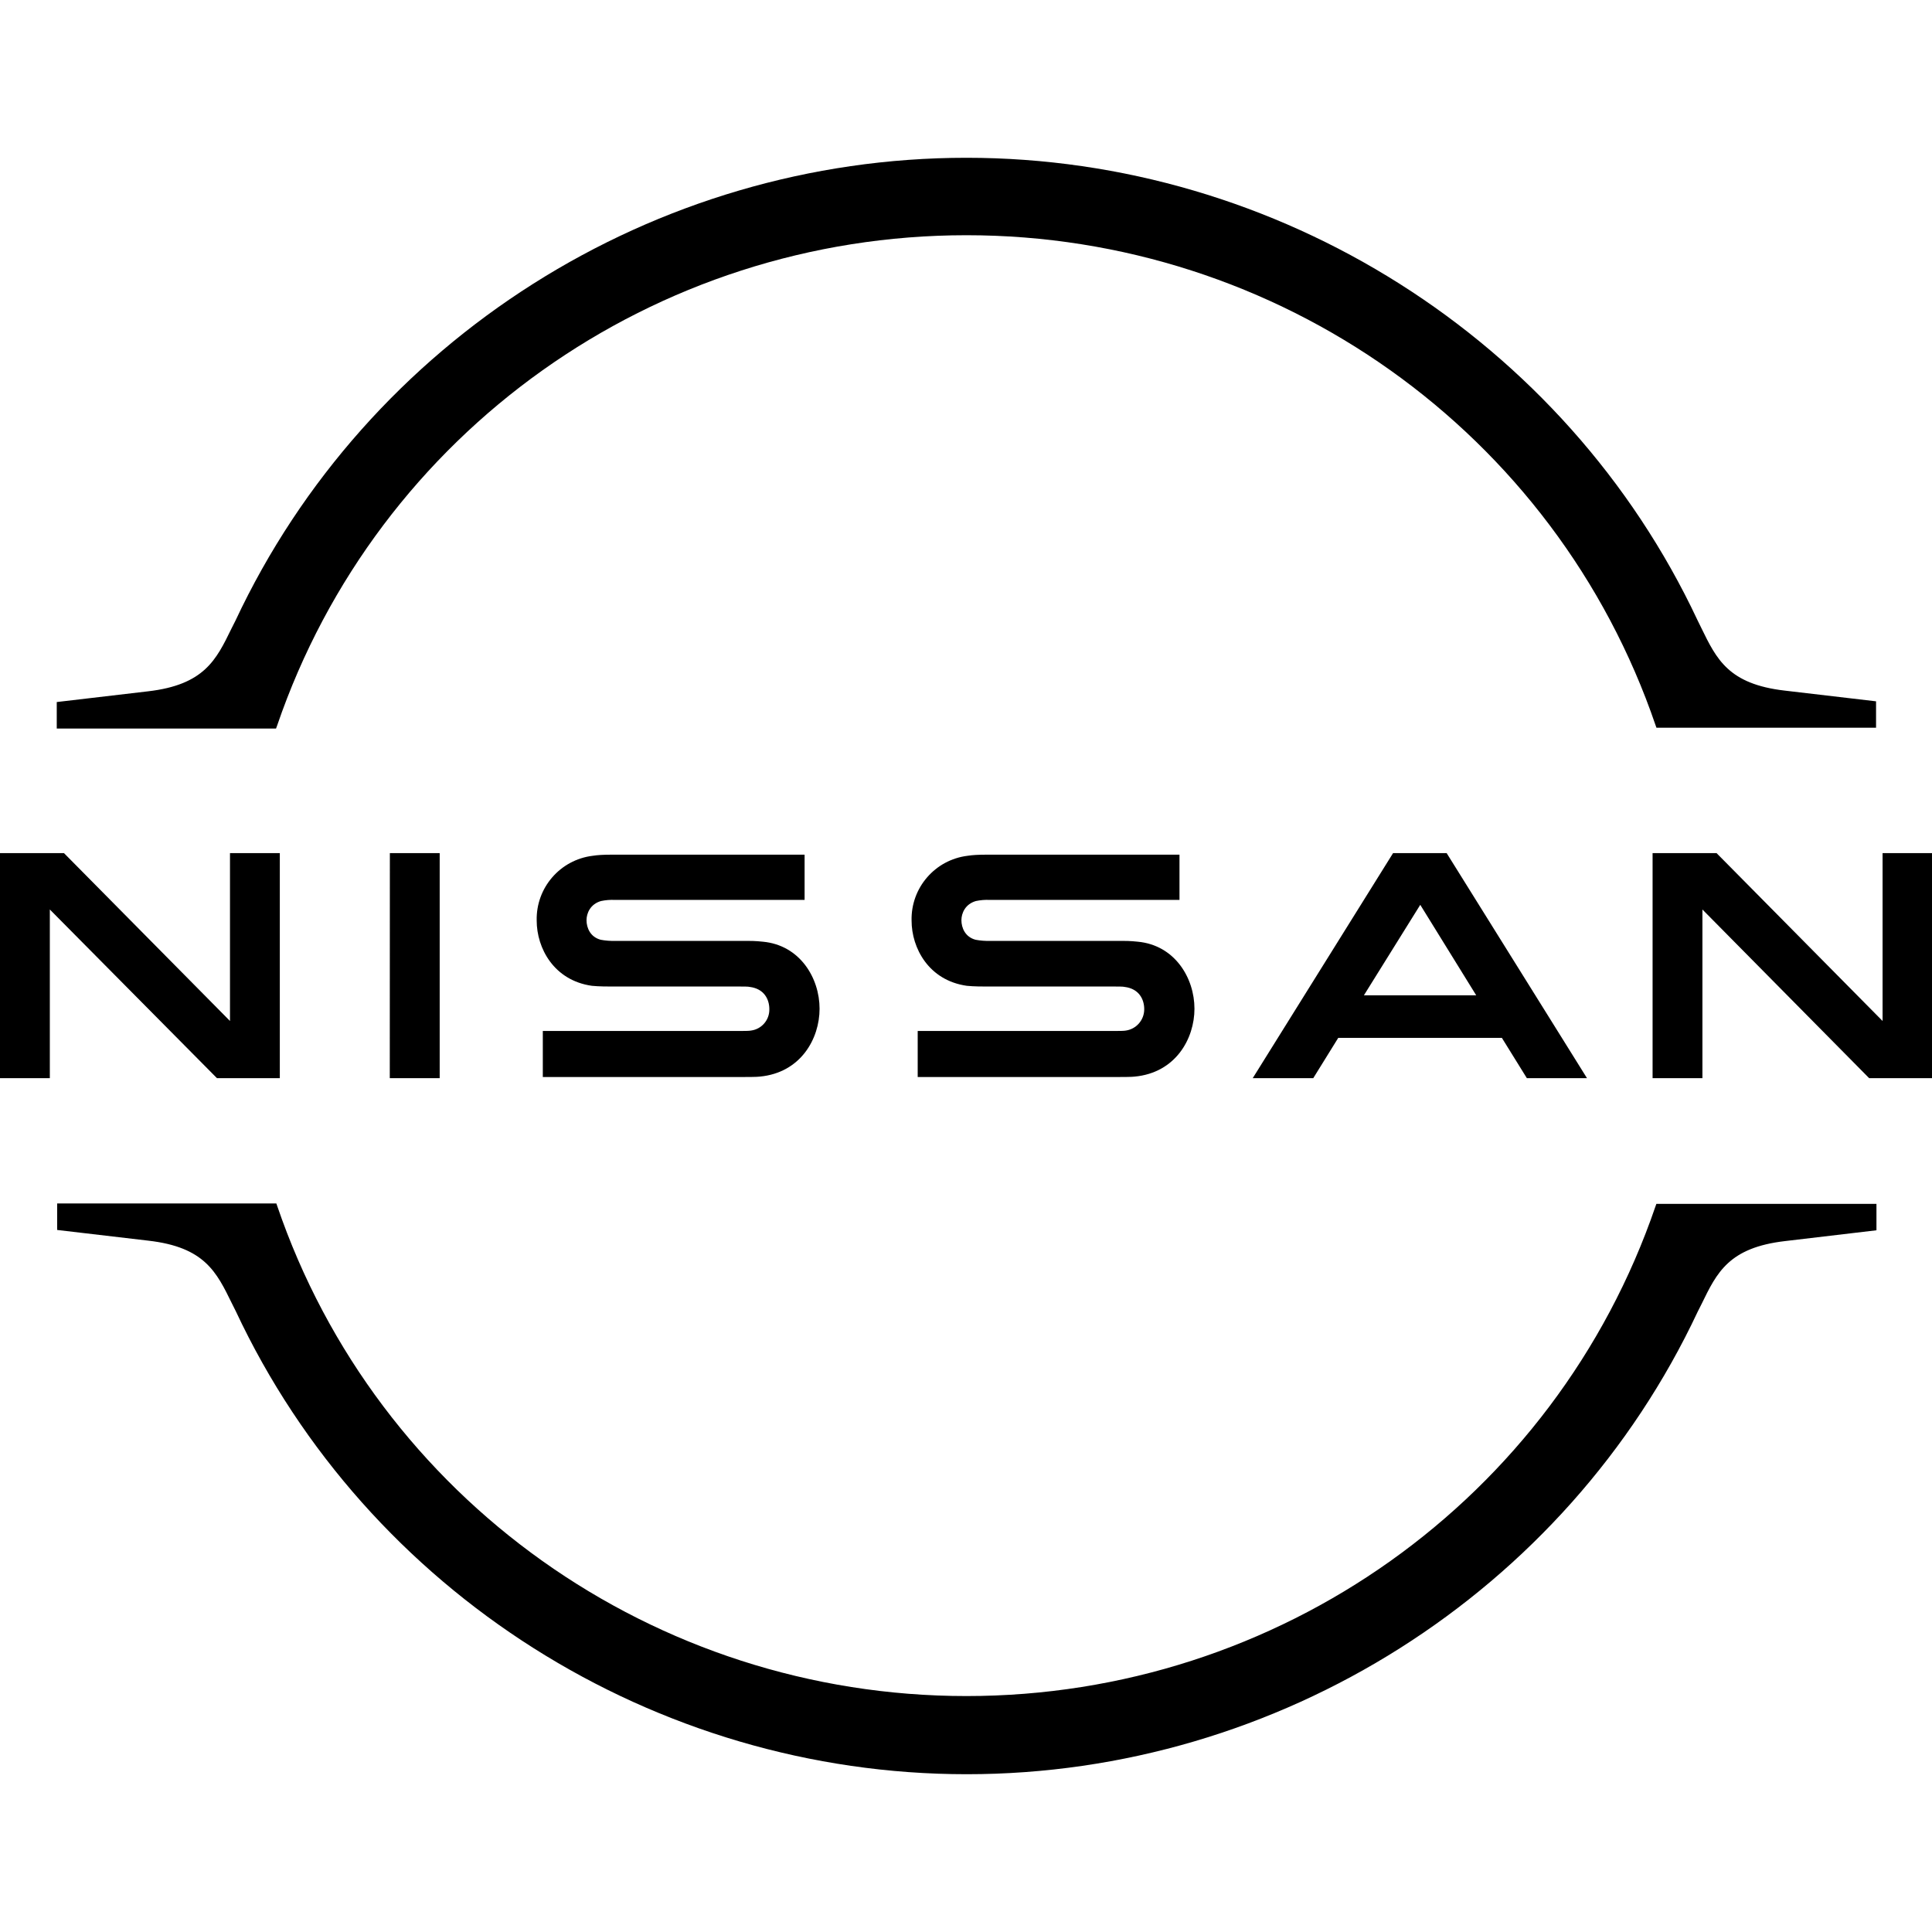
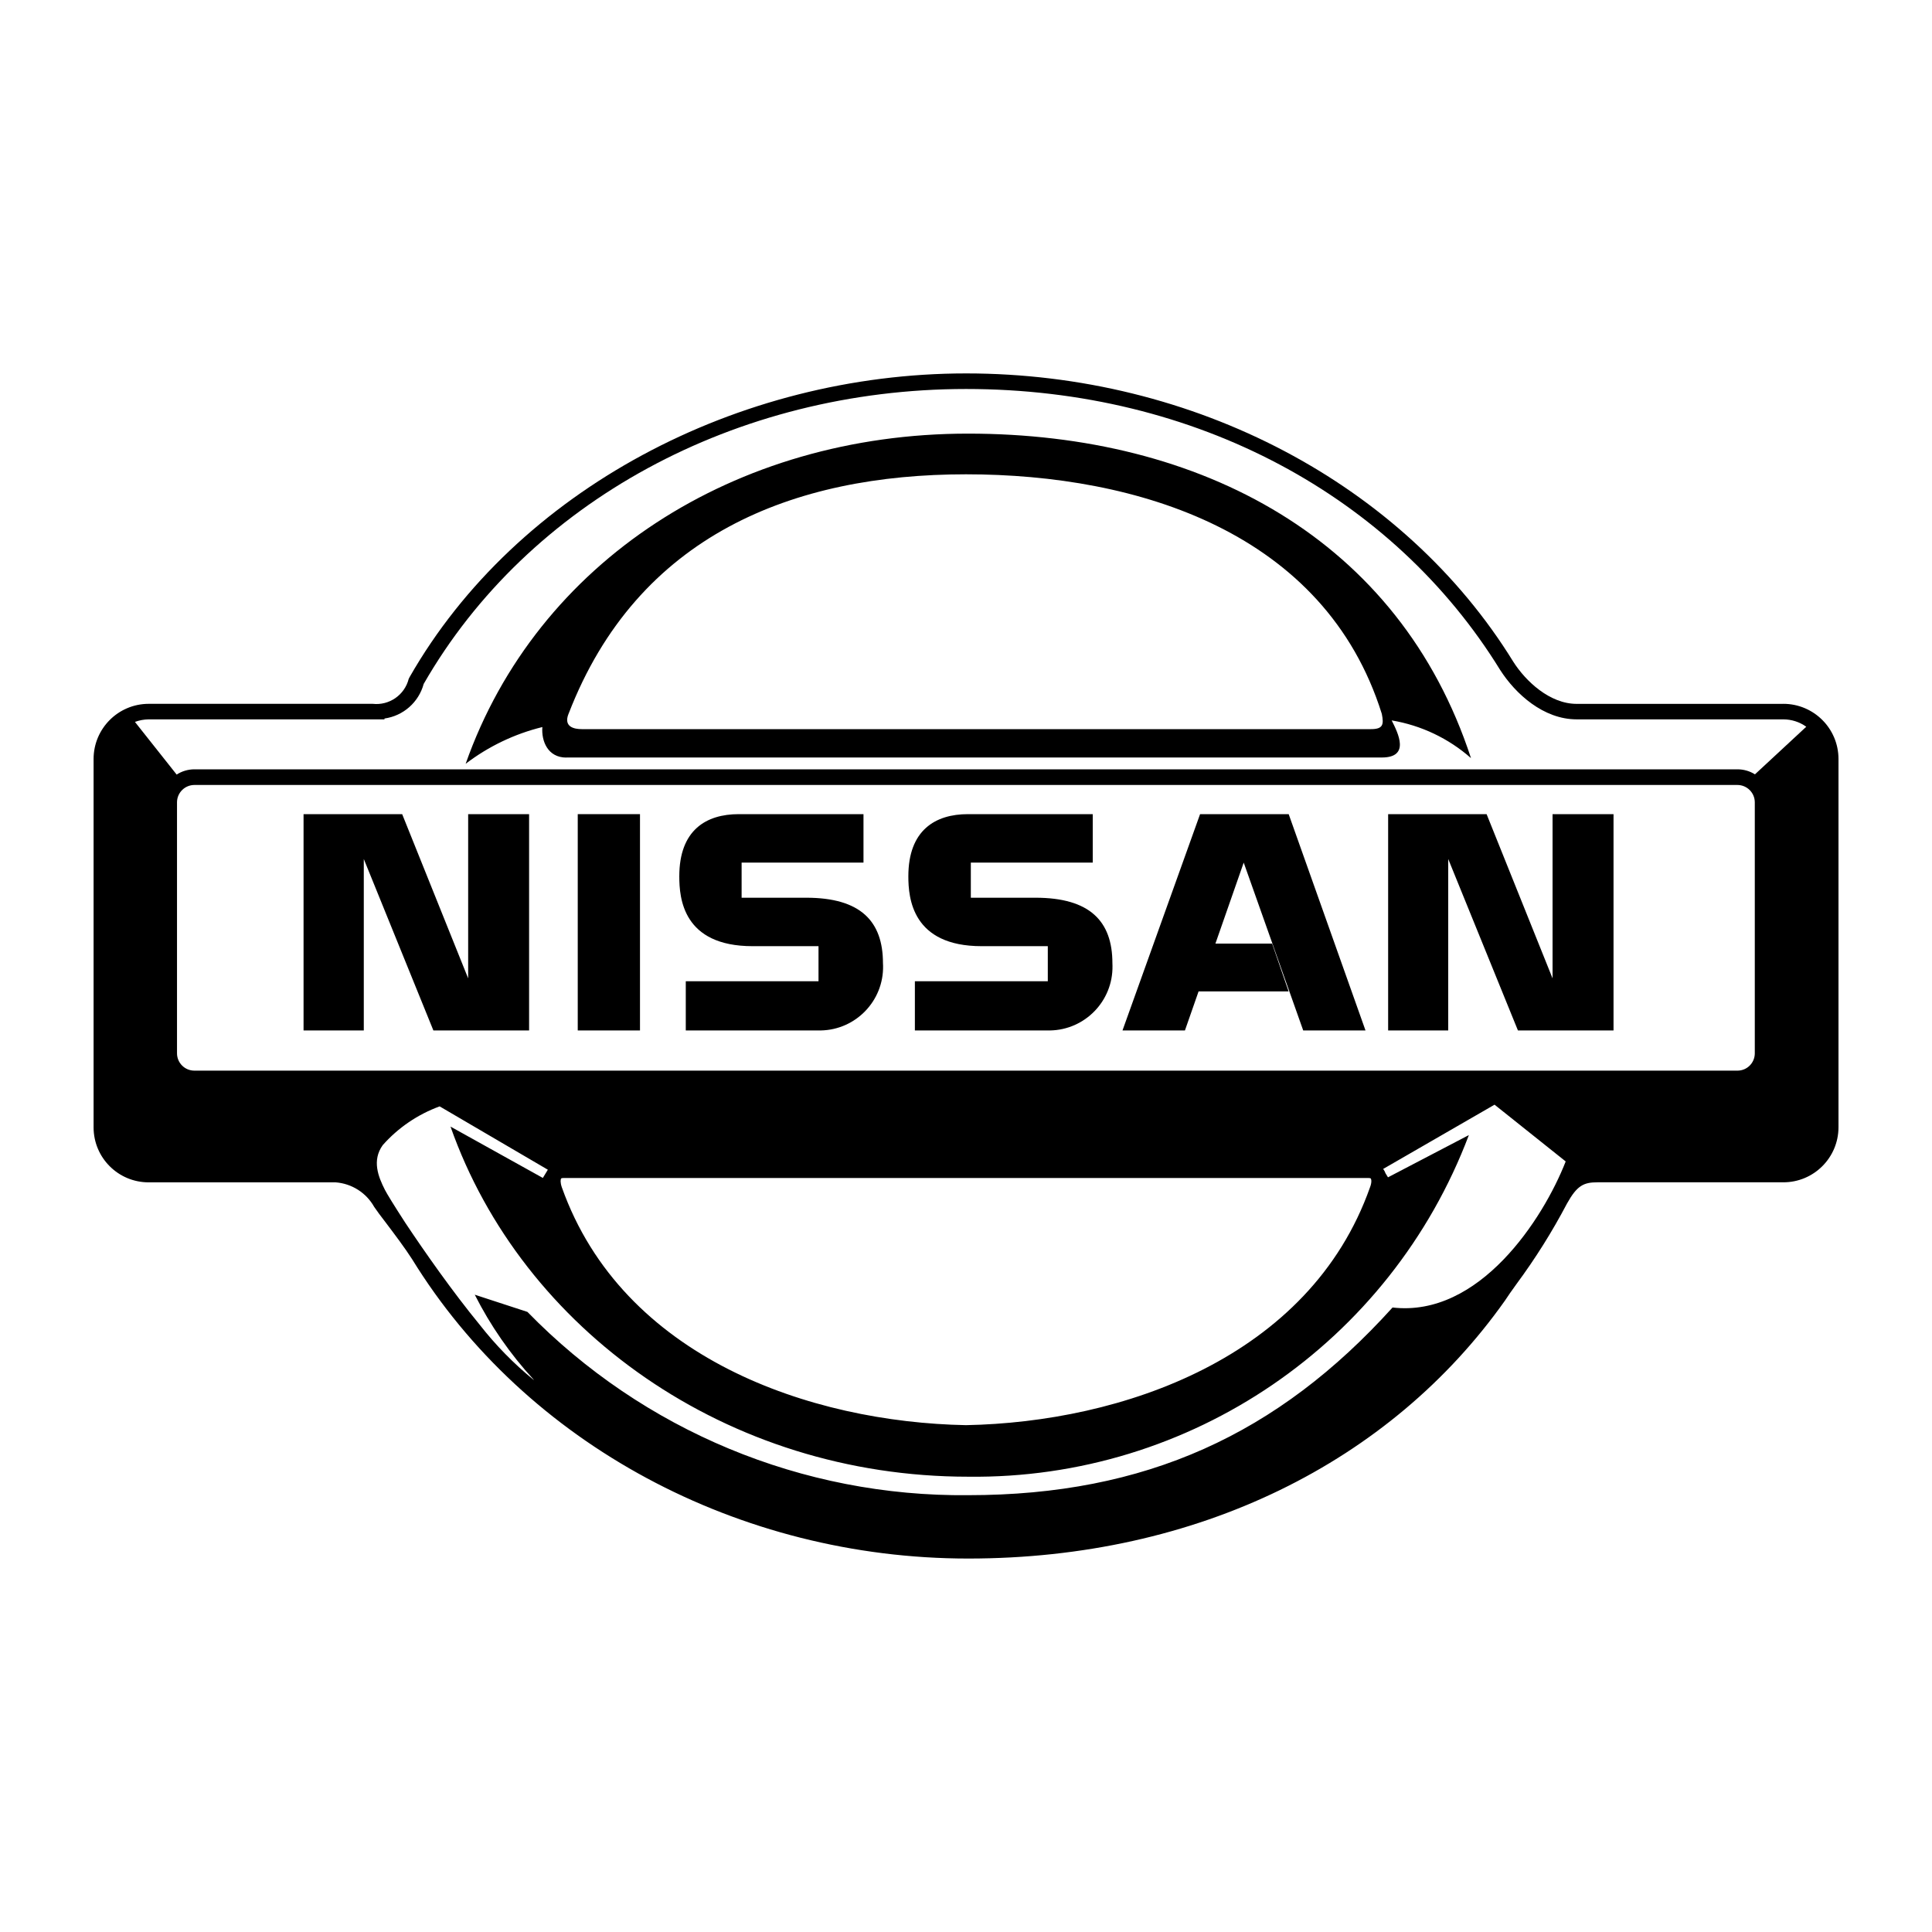
- <svg xmlns="http://www.w3.org/2000/svg" fill="currentColor" preserveAspectRatio="xMidYMid meet" role="img" viewBox="0 0 24 24">
-   <path d="M20.576 14.955l-.01.028c-1.247 3.643-4.685 6.086-8.561 6.086-3.876 0-7.32-2.448-8.562-6.09l-.01-.029H.71v.329l1.133.133c.7.08.847.39 1.038.78l.048.096c1.638 3.495 5.204 5.752 9.08 5.752 3.877 0 7.443-2.257 9.081-5.747l.048-.095c.19-.39.338-.7 1.038-.781l1.134-.134v-.328zM3.443 9.012c1.247-3.643 4.686-6.09 8.562-6.09 3.876 0 7.319 2.447 8.562 6.09l.01.028h2.728v-.328l-1.134-.133c-.7-.081-.847-.39-1.038-.781l-.047-.096C19.448 4.217 15.88 1.96 12.005 1.96c-3.881 0-7.443 2.257-9.081 5.752l-.048.095c-.19.39-.338.7-1.038.781l-1.133.133v.329h2.724zm13.862 1.586l-1.743 2.795h.752l.31-.5h2.033l.31.5h.747l-1.743-2.795zm1.033 1.766h-1.395l.7-1.124zm2.81-1.066l2.071 2.095H24v-2.795h-.614v2.085l-2.062-2.085h-.795v2.795h.619zM0 13.393h.619v-2.095l2.076 2.095h.781v-2.795h-.619v2.085L.795 10.598H0zm4.843-2.795h.619v2.795h-.62zm4.486 2.204c-.02.005-.096.005-.124.005H6.743v.572h2.5c.019 0 .167 0 .195-.005.51-.048.743-.472.743-.843 0-.381-.243-.79-.705-.833-.09-.01-.166-.01-.2-.01H7.643a.83.83 0 0 1-.181-.014c-.129-.034-.176-.148-.176-.243 0-.086.047-.2.18-.238a.68.68 0 0 1 .172-.014h2.357v-.562H7.6c-.1 0-.176.004-.238.014a.792.792 0 0 0-.695.805c0 .343.214.743.685.81.086.009.205.009.258.009H9.2c.029 0 .1 0 .114.005.181.023.243.157.243.276a.262.262 0 0 1-.228.266zm4.657 0c-.02.005-.096.005-.129.005H11.4v.572h2.5c.019 0 .167 0 .195-.005.51-.048.743-.472.743-.843 0-.381-.243-.79-.705-.833-.09-.01-.166-.01-.2-.01H12.3a.83.83 0 0 1-.181-.014c-.129-.034-.176-.148-.176-.243 0-.086.047-.2.18-.238a.68.68 0 0 1 .172-.014h2.357v-.562h-2.395c-.1 0-.176.004-.238.014a.792.792 0 0 0-.695.805c0 .343.214.743.686.81.085.009.204.009.257.009h1.59c.029 0 .1 0 .114.005.181.023.243.157.243.276a.267.267 0 0 1-.228.266Z" />
+ <svg xmlns="http://www.w3.org/2000/svg" id="Layer_1" data-name="Layer 1" width="500" height="500" viewBox="0 0 500 500">
+   <rect width="500" height="500" fill="none" />
+   <g id="g33099">
+     <g id="g4312">
+       <path id="path4310" d="m454.14,207.63v64.96c0,2.48-2,4.49-4.48,4.49-.01,0-.02,0-.03,0H50.32c-2.48.01-4.5-1.99-4.51-4.47,0,0,0-.01,0-.02v-64.96c.01-2.48,2.03-4.48,4.51-4.48h399.31c2.48,0,4.5,2,4.51,4.48m-99.58,99.64c-15.62,44.2-64.27,60.79-104.56,61.56-40.33-.77-88.9-17.38-104.6-61.56-.43-1.24-.35-2.05-.17-2.27.06-.1.33-.13.54-.13h208.46c.22,0,.47.04.52.13.18.23.29,1.04-.19,2.27m-216.44,49.85c-5.18-4.22-9.86-9.01-13.97-14.27-3.54-4.31-7.07-8.99-10.33-13.5-3.41-4.73-6.49-9.23-8.94-12.91-2.86-4.41-4.83-7.62-5.26-8.5-1.73-3.4-3.41-7.62-.57-11.58,4-4.52,9.07-7.96,14.73-10.03l28,16.39-1.29,2.13-23.9-13.29c18.53,52.63,71.51,90.61,133.99,90.61,57.48.7,109.25-34.63,129.56-88.41l-20.93,10.93-.64-1.04c-.12-.36-.3-.69-.52-1-.02-.04-.1-.09-.1-.12l28.84-16.64,18.41,14.69c-5.82,14.9-22.35,40.41-44.81,37.8-29.66,32.84-63.93,48.57-109.81,48.57-42.91.44-84.13-16.7-114.08-47.43l-13.63-4.45c4.04,7.98,9.16,15.37,15.22,21.95,0,0,.05.07.05.09m-38.64-170.93v-.23c4.87-.68,8.86-4.2,10.15-8.95,27.03-47.08,80.76-76.33,140.38-76.33s110.56,27.86,138.2,72.7c3.96,6.19,11.2,12.8,19.82,12.8h53.47c2.13,0,4.21.67,5.94,1.91l-13.28,12.32c-1.35-.85-2.91-1.3-4.51-1.3H50.32c-1.63,0-3.23.47-4.6,1.36l-10.8-13.63c1.13-.42,2.32-.64,3.52-.66h61.03Zm362-4.02h-53.47c-6.96,0-13.19-5.87-16.39-10.9-28.35-46-82.61-74.62-141.62-74.62s-116.32,30.13-144.02,78.6l-.23.46c-1.06,4.17-5.03,6.92-9.31,6.45h-58c-7.86.02-14.22,6.39-14.24,14.24v95.38c.01,7.86,6.38,14.22,14.24,14.22h48.39c4.18.31,7.93,2.69,9.98,6.34.68,1,1.73,2.44,3.01,4.08,2.23,2.95,5.03,6.67,6.84,9.51,29.4,47.76,84.54,77.43,143.89,77.43s109.32-24.94,138.9-66.74c.77-1.19,1.8-2.65,3-4.31,4.88-6.6,9.25-13.56,13.07-20.83,2.59-4.65,4.3-5.49,7.87-5.49h48.09c7.87.02,14.27-6.34,14.3-14.21,0,0,0,0,0,0v-95.38c-.02-7.88-6.42-14.25-14.3-14.24" />
+     </g>
+     <g id="g4316">
+       <path id="path4314" d="m147.15,184.72c17.87-46.31,58.22-61.97,102.85-61.97s92.89,15.07,107.61,61.99c0,0,.16.72.22,1.06-.02-.17-.1-.48-.22-1.06.57,2.83.3,3.96-2.84,3.96h-204.2c-1.98,0-4.79-.57-3.43-3.98m-.57,11.32h211.04c7.35,0,4.27-6.21,2.55-9.6,7.62,1.27,14.73,4.65,20.53,9.76-18.53-56.65-69.78-83.98-130.17-83.98s-111.58,33.13-130.01,85.45c5.89-4.5,12.65-7.74,19.85-9.51-.28,3.66,1.42,7.9,6.21,7.9" />
+     </g>
+     <g id="g4320">
+       <path id="path4318" d="m121.16,253.2l-17.08-42.5h-25.52v55.98h15.59v-44.37l18.01,44.37h24.77v-55.98h-15.77v42.5Z" />
+     </g>
+     <path id="path4322" d="m149.52,210.7h16.11v55.98h-16.11v-55.98Z" isolation="isolate" />
+     <g id="g4326">
+       <path id="path4324" d="m310.58,210.7l-20.08,55.98h16.16l3.53-10.1h23.3l-4.27-12.38h-14.67l7.32-20.96,15.4,43.44h16.12l-19.88-55.98h-22.92Z" />
+     </g>
+     <g id="g4330">
+       <path id="path4328" d="m208.65,232.33h-16.72v-9.09h31.54v-12.54h-32.27c-8.46,0-15.4,4.12-15.4,16.09,0,5.63.91,18.08,18.98,18.08h17.05v9.08h-34.35v12.73h34.94c9.07-.17,16.29-7.67,16.12-16.74,0-.22-.01-.44-.03-.66,0-10.87-5.79-16.95-19.86-16.95" />
+     </g>
+     <g id="g4334">
+       <path id="path4332" d="m401.8,253.2l-17.07-42.5h-25.48v55.98h15.55v-44.37l18.04,44.37h24.74v-55.98h-15.78v42.5Z" />
+     </g>
+     <g id="g4338">
+       <path id="path4336" d="m267.96,232.33h-16.71v-9.09h31.55v-12.54h-32.29c-8.44,0-15.43,4.12-15.43,16.09,0,5.63.97,18.08,18.98,18.08h17.11v9.08h-34.4v12.73h34.96c9.09-.15,16.34-7.65,16.18-16.74,0-.22-.01-.44-.02-.66,0-10.87-5.84-16.95-19.91-16.95" />
+     </g>
+   </g>
</svg>
